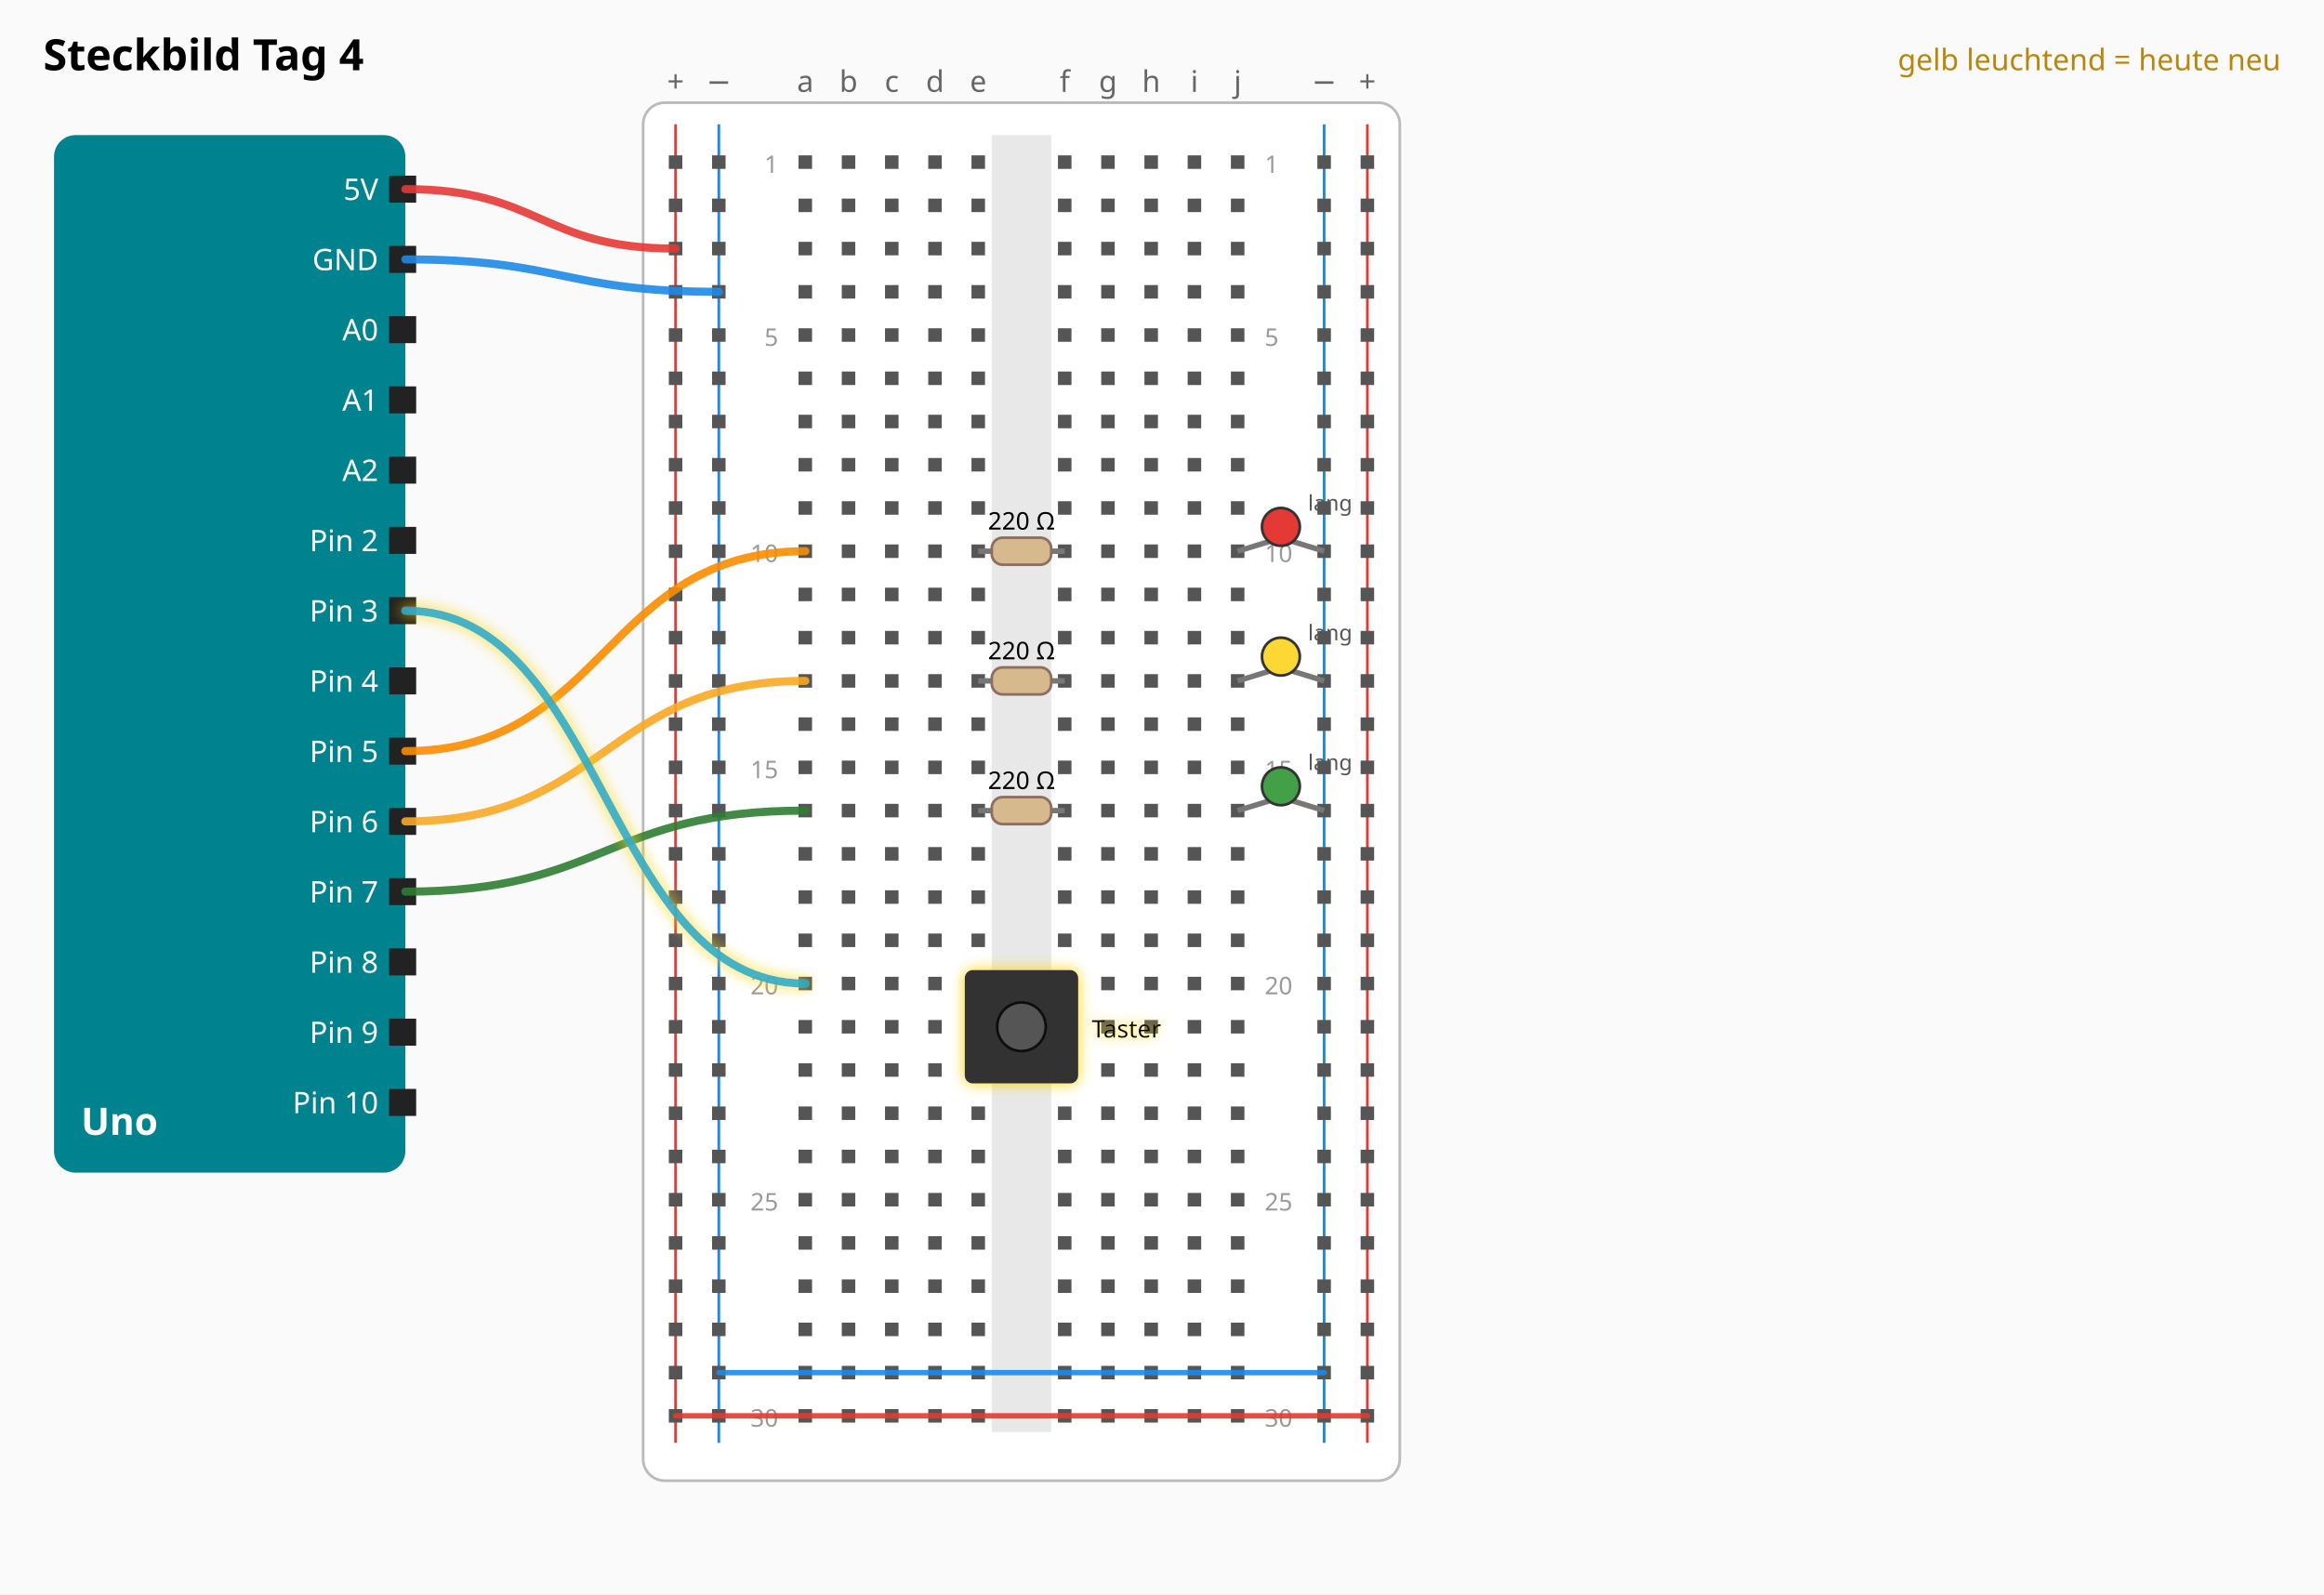
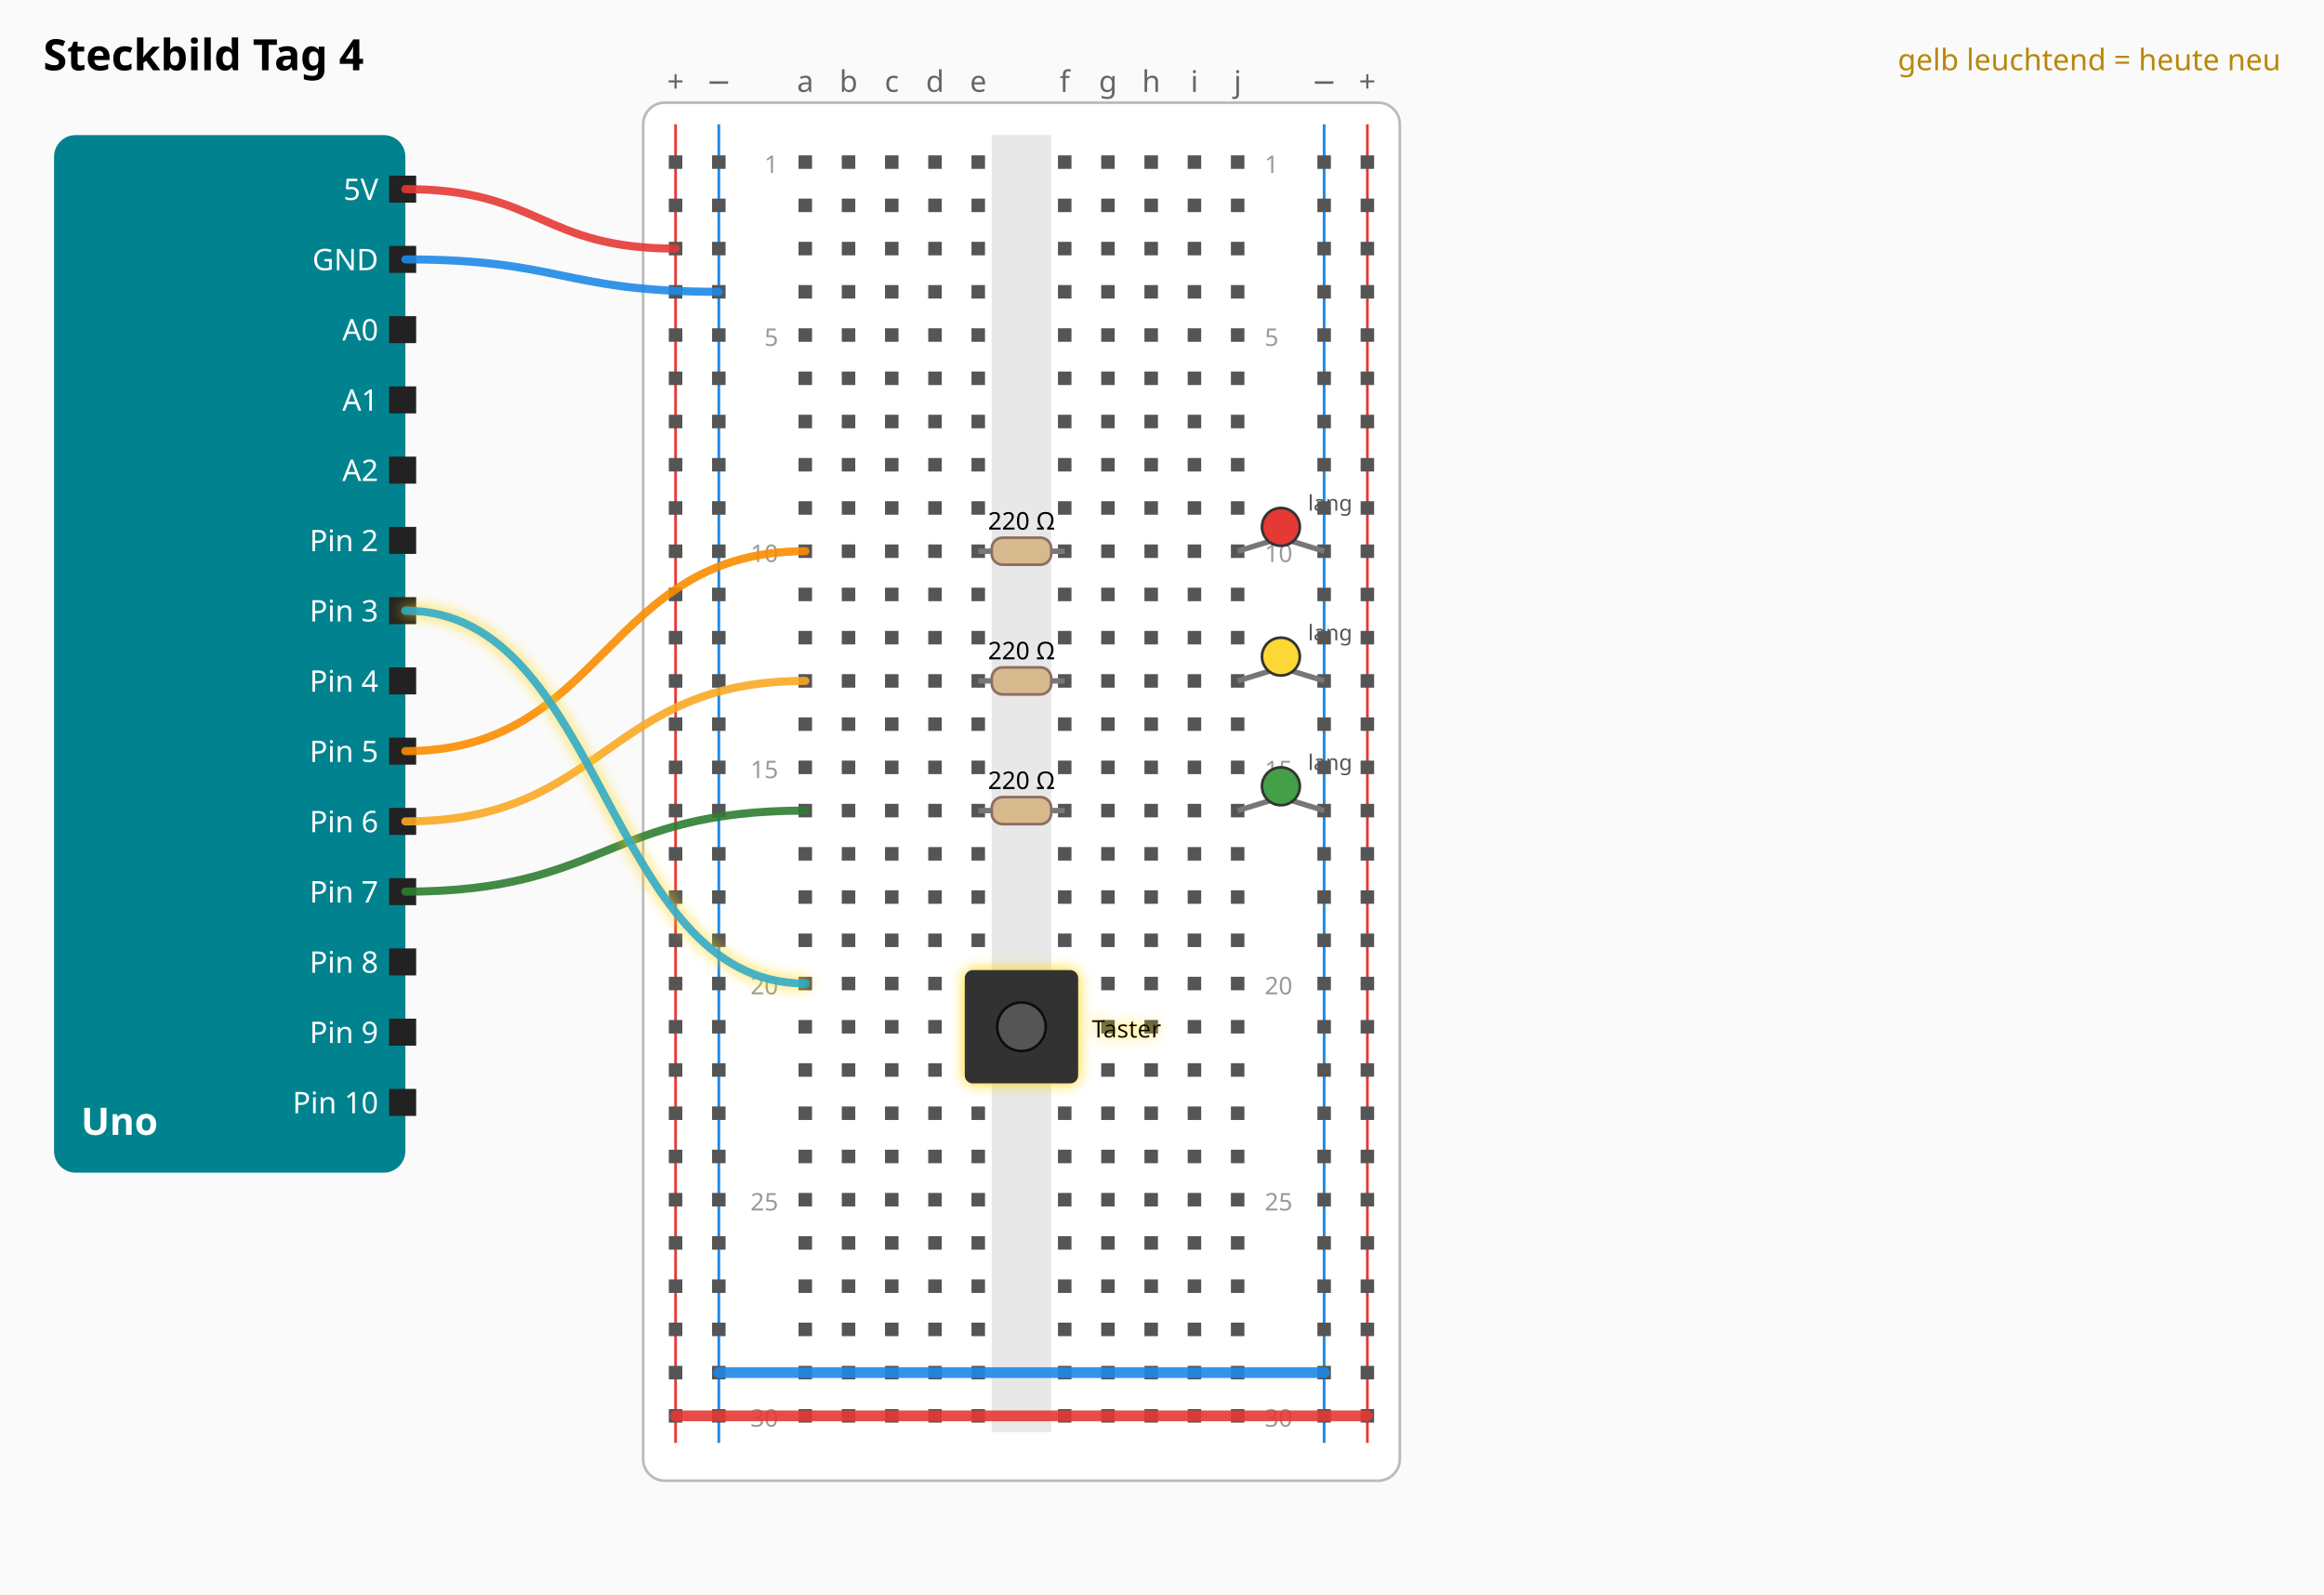
<svg xmlns="http://www.w3.org/2000/svg" viewBox="0 0 860 590" font-family="sans-serif" font-size="11">
  <defs>
    <filter id="glow" x="-50%" y="-50%" width="200%" height="200%">
      <feDropShadow dx="0" dy="0" stdDeviation="2.5" flood-color="#ffd400" flood-opacity="1" />
    </filter>
  </defs>
  <rect width="860" height="590" fill="#fafafa" />
  <text x="16" y="26" font-size="16" font-weight="bold">Steckbild Tag 4</text>
  <text x="844" y="26" text-anchor="end" fill="#b8860b">gelb leuchtend = heute neu</text>
  <rect x="238" y="38" width="280" height="510" rx="8" fill="#ffffff" stroke="#bbb" />
  <rect x="367" y="50" width="22" height="480" fill="#e8e8e8" />
  <line x1="250" y1="46" x2="250" y2="534" stroke="#e53935" stroke-width="1" />
  <line x1="506" y1="46" x2="506" y2="534" stroke="#e53935" stroke-width="1" />
  <line x1="266" y1="46" x2="266" y2="534" stroke="#1e88e5" stroke-width="1" />
  <line x1="490" y1="46" x2="490" y2="534" stroke="#1e88e5" stroke-width="1" />
  <text x="250" y="34" text-anchor="middle" fill="#666">+</text>
  <rect x="247.5" y="57.5" width="5" height="5" fill="#555" />
  <rect x="247.5" y="73.5" width="5" height="5" fill="#555" />
  <rect x="247.5" y="89.5" width="5" height="5" fill="#555" />
  <rect x="247.5" y="105.5" width="5" height="5" fill="#555" />
  <rect x="247.5" y="121.5" width="5" height="5" fill="#555" />
  <rect x="247.5" y="137.5" width="5" height="5" fill="#555" />
  <rect x="247.5" y="153.5" width="5" height="5" fill="#555" />
  <rect x="247.5" y="169.5" width="5" height="5" fill="#555" />
  <rect x="247.5" y="185.5" width="5" height="5" fill="#555" />
  <rect x="247.5" y="201.5" width="5" height="5" fill="#555" />
  <rect x="247.5" y="217.5" width="5" height="5" fill="#555" />
  <rect x="247.5" y="233.5" width="5" height="5" fill="#555" />
  <rect x="247.5" y="249.5" width="5" height="5" fill="#555" />
  <rect x="247.5" y="265.5" width="5" height="5" fill="#555" />
  <rect x="247.5" y="281.5" width="5" height="5" fill="#555" />
  <rect x="247.5" y="297.5" width="5" height="5" fill="#555" />
  <rect x="247.5" y="313.5" width="5" height="5" fill="#555" />
  <rect x="247.5" y="329.5" width="5" height="5" fill="#555" />
  <rect x="247.5" y="345.5" width="5" height="5" fill="#555" />
  <rect x="247.5" y="361.5" width="5" height="5" fill="#555" />
  <rect x="247.5" y="377.5" width="5" height="5" fill="#555" />
  <rect x="247.5" y="393.5" width="5" height="5" fill="#555" />
  <rect x="247.5" y="409.5" width="5" height="5" fill="#555" />
  <rect x="247.5" y="425.5" width="5" height="5" fill="#555" />
  <rect x="247.5" y="441.5" width="5" height="5" fill="#555" />
  <rect x="247.5" y="457.5" width="5" height="5" fill="#555" />
  <rect x="247.5" y="473.5" width="5" height="5" fill="#555" />
  <rect x="247.5" y="489.5" width="5" height="5" fill="#555" />
  <rect x="247.5" y="505.5" width="5" height="5" fill="#555" />
  <rect x="247.5" y="521.5" width="5" height="5" fill="#555" />
  <text x="266" y="34" text-anchor="middle" fill="#666">−</text>
  <rect x="263.5" y="57.5" width="5" height="5" fill="#555" />
  <rect x="263.5" y="73.5" width="5" height="5" fill="#555" />
  <rect x="263.5" y="89.5" width="5" height="5" fill="#555" />
  <rect x="263.5" y="105.5" width="5" height="5" fill="#555" />
  <rect x="263.5" y="121.5" width="5" height="5" fill="#555" />
  <rect x="263.5" y="137.5" width="5" height="5" fill="#555" />
  <rect x="263.5" y="153.5" width="5" height="5" fill="#555" />
  <rect x="263.5" y="169.5" width="5" height="5" fill="#555" />
  <rect x="263.5" y="185.5" width="5" height="5" fill="#555" />
  <rect x="263.5" y="201.5" width="5" height="5" fill="#555" />
  <rect x="263.5" y="217.5" width="5" height="5" fill="#555" />
  <rect x="263.5" y="233.5" width="5" height="5" fill="#555" />
  <rect x="263.5" y="249.5" width="5" height="5" fill="#555" />
  <rect x="263.5" y="265.5" width="5" height="5" fill="#555" />
  <rect x="263.5" y="281.5" width="5" height="5" fill="#555" />
  <rect x="263.5" y="297.5" width="5" height="5" fill="#555" />
  <rect x="263.5" y="313.5" width="5" height="5" fill="#555" />
  <rect x="263.5" y="329.5" width="5" height="5" fill="#555" />
  <rect x="263.5" y="345.5" width="5" height="5" fill="#555" />
  <rect x="263.5" y="361.5" width="5" height="5" fill="#555" />
  <rect x="263.5" y="377.5" width="5" height="5" fill="#555" />
  <rect x="263.5" y="393.5" width="5" height="5" fill="#555" />
  <rect x="263.5" y="409.5" width="5" height="5" fill="#555" />
  <rect x="263.5" y="425.5" width="5" height="5" fill="#555" />
  <rect x="263.5" y="441.5" width="5" height="5" fill="#555" />
  <rect x="263.5" y="457.5" width="5" height="5" fill="#555" />
  <rect x="263.5" y="473.5" width="5" height="5" fill="#555" />
  <rect x="263.5" y="489.5" width="5" height="5" fill="#555" />
  <rect x="263.5" y="505.5" width="5" height="5" fill="#555" />
  <rect x="263.5" y="521.5" width="5" height="5" fill="#555" />
  <text x="298" y="34" text-anchor="middle" fill="#666">a</text>
  <rect x="295.5" y="57.5" width="5" height="5" fill="#555" />
  <rect x="295.5" y="73.5" width="5" height="5" fill="#555" />
  <rect x="295.5" y="89.5" width="5" height="5" fill="#555" />
  <rect x="295.5" y="105.5" width="5" height="5" fill="#555" />
  <rect x="295.5" y="121.5" width="5" height="5" fill="#555" />
  <rect x="295.5" y="137.5" width="5" height="5" fill="#555" />
  <rect x="295.5" y="153.5" width="5" height="5" fill="#555" />
  <rect x="295.5" y="169.5" width="5" height="5" fill="#555" />
  <rect x="295.5" y="185.5" width="5" height="5" fill="#555" />
  <rect x="295.5" y="201.5" width="5" height="5" fill="#555" />
  <rect x="295.5" y="217.5" width="5" height="5" fill="#555" />
  <rect x="295.5" y="233.5" width="5" height="5" fill="#555" />
  <rect x="295.5" y="249.5" width="5" height="5" fill="#555" />
  <rect x="295.5" y="265.5" width="5" height="5" fill="#555" />
  <rect x="295.5" y="281.5" width="5" height="5" fill="#555" />
  <rect x="295.5" y="297.5" width="5" height="5" fill="#555" />
  <rect x="295.5" y="313.5" width="5" height="5" fill="#555" />
  <rect x="295.5" y="329.5" width="5" height="5" fill="#555" />
  <rect x="295.5" y="345.5" width="5" height="5" fill="#555" />
  <rect x="295.5" y="361.5" width="5" height="5" fill="#555" />
  <rect x="295.5" y="377.5" width="5" height="5" fill="#555" />
  <rect x="295.5" y="393.5" width="5" height="5" fill="#555" />
  <rect x="295.5" y="409.5" width="5" height="5" fill="#555" />
  <rect x="295.5" y="425.5" width="5" height="5" fill="#555" />
  <rect x="295.5" y="441.5" width="5" height="5" fill="#555" />
  <rect x="295.5" y="457.5" width="5" height="5" fill="#555" />
  <rect x="295.5" y="473.5" width="5" height="5" fill="#555" />
  <rect x="295.5" y="489.5" width="5" height="5" fill="#555" />
  <rect x="295.5" y="505.5" width="5" height="5" fill="#555" />
  <rect x="295.5" y="521.5" width="5" height="5" fill="#555" />
  <text x="314" y="34" text-anchor="middle" fill="#666">b</text>
  <rect x="311.5" y="57.5" width="5" height="5" fill="#555" />
  <rect x="311.5" y="73.5" width="5" height="5" fill="#555" />
  <rect x="311.5" y="89.5" width="5" height="5" fill="#555" />
  <rect x="311.5" y="105.5" width="5" height="5" fill="#555" />
  <rect x="311.5" y="121.5" width="5" height="5" fill="#555" />
  <rect x="311.5" y="137.5" width="5" height="5" fill="#555" />
  <rect x="311.5" y="153.5" width="5" height="5" fill="#555" />
  <rect x="311.5" y="169.5" width="5" height="5" fill="#555" />
  <rect x="311.5" y="185.5" width="5" height="5" fill="#555" />
  <rect x="311.5" y="201.5" width="5" height="5" fill="#555" />
  <rect x="311.5" y="217.5" width="5" height="5" fill="#555" />
  <rect x="311.5" y="233.5" width="5" height="5" fill="#555" />
  <rect x="311.5" y="249.5" width="5" height="5" fill="#555" />
  <rect x="311.5" y="265.5" width="5" height="5" fill="#555" />
  <rect x="311.5" y="281.5" width="5" height="5" fill="#555" />
  <rect x="311.5" y="297.5" width="5" height="5" fill="#555" />
  <rect x="311.5" y="313.5" width="5" height="5" fill="#555" />
  <rect x="311.5" y="329.5" width="5" height="5" fill="#555" />
  <rect x="311.5" y="345.5" width="5" height="5" fill="#555" />
  <rect x="311.5" y="361.5" width="5" height="5" fill="#555" />
  <rect x="311.5" y="377.5" width="5" height="5" fill="#555" />
  <rect x="311.5" y="393.5" width="5" height="5" fill="#555" />
  <rect x="311.5" y="409.5" width="5" height="5" fill="#555" />
  <rect x="311.5" y="425.5" width="5" height="5" fill="#555" />
  <rect x="311.5" y="441.5" width="5" height="5" fill="#555" />
  <rect x="311.5" y="457.5" width="5" height="5" fill="#555" />
  <rect x="311.5" y="473.5" width="5" height="5" fill="#555" />
  <rect x="311.5" y="489.5" width="5" height="5" fill="#555" />
  <rect x="311.5" y="505.5" width="5" height="5" fill="#555" />
  <rect x="311.5" y="521.5" width="5" height="5" fill="#555" />
  <text x="330" y="34" text-anchor="middle" fill="#666">c</text>
  <rect x="327.5" y="57.5" width="5" height="5" fill="#555" />
  <rect x="327.5" y="73.5" width="5" height="5" fill="#555" />
  <rect x="327.5" y="89.5" width="5" height="5" fill="#555" />
  <rect x="327.5" y="105.5" width="5" height="5" fill="#555" />
  <rect x="327.5" y="121.5" width="5" height="5" fill="#555" />
  <rect x="327.5" y="137.5" width="5" height="5" fill="#555" />
  <rect x="327.5" y="153.5" width="5" height="5" fill="#555" />
  <rect x="327.5" y="169.5" width="5" height="5" fill="#555" />
  <rect x="327.5" y="185.5" width="5" height="5" fill="#555" />
  <rect x="327.5" y="201.5" width="5" height="5" fill="#555" />
  <rect x="327.5" y="217.5" width="5" height="5" fill="#555" />
  <rect x="327.5" y="233.5" width="5" height="5" fill="#555" />
  <rect x="327.5" y="249.5" width="5" height="5" fill="#555" />
  <rect x="327.5" y="265.5" width="5" height="5" fill="#555" />
  <rect x="327.5" y="281.5" width="5" height="5" fill="#555" />
  <rect x="327.5" y="297.5" width="5" height="5" fill="#555" />
  <rect x="327.5" y="313.5" width="5" height="5" fill="#555" />
  <rect x="327.5" y="329.5" width="5" height="5" fill="#555" />
  <rect x="327.5" y="345.5" width="5" height="5" fill="#555" />
  <rect x="327.5" y="361.5" width="5" height="5" fill="#555" />
  <rect x="327.5" y="377.5" width="5" height="5" fill="#555" />
  <rect x="327.5" y="393.5" width="5" height="5" fill="#555" />
  <rect x="327.5" y="409.5" width="5" height="5" fill="#555" />
  <rect x="327.5" y="425.5" width="5" height="5" fill="#555" />
  <rect x="327.5" y="441.5" width="5" height="5" fill="#555" />
  <rect x="327.5" y="457.5" width="5" height="5" fill="#555" />
  <rect x="327.5" y="473.5" width="5" height="5" fill="#555" />
  <rect x="327.5" y="489.5" width="5" height="5" fill="#555" />
  <rect x="327.5" y="505.5" width="5" height="5" fill="#555" />
  <rect x="327.5" y="521.5" width="5" height="5" fill="#555" />
  <text x="346" y="34" text-anchor="middle" fill="#666">d</text>
  <rect x="343.5" y="57.5" width="5" height="5" fill="#555" />
  <rect x="343.5" y="73.5" width="5" height="5" fill="#555" />
  <rect x="343.5" y="89.5" width="5" height="5" fill="#555" />
  <rect x="343.5" y="105.5" width="5" height="5" fill="#555" />
  <rect x="343.5" y="121.5" width="5" height="5" fill="#555" />
  <rect x="343.5" y="137.5" width="5" height="5" fill="#555" />
  <rect x="343.5" y="153.5" width="5" height="5" fill="#555" />
  <rect x="343.5" y="169.5" width="5" height="5" fill="#555" />
  <rect x="343.5" y="185.5" width="5" height="5" fill="#555" />
  <rect x="343.5" y="201.5" width="5" height="5" fill="#555" />
  <rect x="343.5" y="217.5" width="5" height="5" fill="#555" />
  <rect x="343.5" y="233.5" width="5" height="5" fill="#555" />
  <rect x="343.5" y="249.5" width="5" height="5" fill="#555" />
  <rect x="343.5" y="265.5" width="5" height="5" fill="#555" />
  <rect x="343.5" y="281.5" width="5" height="5" fill="#555" />
  <rect x="343.5" y="297.5" width="5" height="5" fill="#555" />
  <rect x="343.5" y="313.5" width="5" height="5" fill="#555" />
  <rect x="343.5" y="329.5" width="5" height="5" fill="#555" />
  <rect x="343.5" y="345.5" width="5" height="5" fill="#555" />
  <rect x="343.5" y="361.5" width="5" height="5" fill="#555" />
  <rect x="343.5" y="377.5" width="5" height="5" fill="#555" />
  <rect x="343.5" y="393.5" width="5" height="5" fill="#555" />
  <rect x="343.5" y="409.5" width="5" height="5" fill="#555" />
  <rect x="343.5" y="425.5" width="5" height="5" fill="#555" />
  <rect x="343.5" y="441.5" width="5" height="5" fill="#555" />
  <rect x="343.5" y="457.5" width="5" height="5" fill="#555" />
  <rect x="343.5" y="473.5" width="5" height="5" fill="#555" />
  <rect x="343.5" y="489.5" width="5" height="5" fill="#555" />
  <rect x="343.5" y="505.5" width="5" height="5" fill="#555" />
  <rect x="343.5" y="521.5" width="5" height="5" fill="#555" />
  <text x="362" y="34" text-anchor="middle" fill="#666">e</text>
  <rect x="359.5" y="57.5" width="5" height="5" fill="#555" />
  <rect x="359.5" y="73.5" width="5" height="5" fill="#555" />
  <rect x="359.5" y="89.5" width="5" height="5" fill="#555" />
  <rect x="359.5" y="105.5" width="5" height="5" fill="#555" />
  <rect x="359.5" y="121.5" width="5" height="5" fill="#555" />
  <rect x="359.5" y="137.5" width="5" height="5" fill="#555" />
  <rect x="359.5" y="153.5" width="5" height="5" fill="#555" />
  <rect x="359.5" y="169.5" width="5" height="5" fill="#555" />
  <rect x="359.5" y="185.5" width="5" height="5" fill="#555" />
  <rect x="359.5" y="201.5" width="5" height="5" fill="#555" />
  <rect x="359.5" y="217.5" width="5" height="5" fill="#555" />
  <rect x="359.5" y="233.5" width="5" height="5" fill="#555" />
  <rect x="359.5" y="249.5" width="5" height="5" fill="#555" />
  <rect x="359.5" y="265.5" width="5" height="5" fill="#555" />
  <rect x="359.5" y="281.5" width="5" height="5" fill="#555" />
  <rect x="359.5" y="297.5" width="5" height="5" fill="#555" />
  <rect x="359.5" y="313.5" width="5" height="5" fill="#555" />
  <rect x="359.5" y="329.5" width="5" height="5" fill="#555" />
  <rect x="359.5" y="345.5" width="5" height="5" fill="#555" />
  <rect x="359.5" y="361.5" width="5" height="5" fill="#555" />
  <rect x="359.5" y="377.5" width="5" height="5" fill="#555" />
  <rect x="359.5" y="393.5" width="5" height="5" fill="#555" />
  <rect x="359.5" y="409.5" width="5" height="5" fill="#555" />
  <rect x="359.5" y="425.5" width="5" height="5" fill="#555" />
  <rect x="359.5" y="441.5" width="5" height="5" fill="#555" />
  <rect x="359.5" y="457.5" width="5" height="5" fill="#555" />
  <rect x="359.5" y="473.5" width="5" height="5" fill="#555" />
  <rect x="359.5" y="489.5" width="5" height="5" fill="#555" />
  <rect x="359.5" y="505.5" width="5" height="5" fill="#555" />
  <rect x="359.5" y="521.5" width="5" height="5" fill="#555" />
  <text x="394" y="34" text-anchor="middle" fill="#666">f</text>
  <rect x="391.5" y="57.5" width="5" height="5" fill="#555" />
  <rect x="391.5" y="73.5" width="5" height="5" fill="#555" />
  <rect x="391.5" y="89.5" width="5" height="5" fill="#555" />
  <rect x="391.5" y="105.5" width="5" height="5" fill="#555" />
  <rect x="391.5" y="121.5" width="5" height="5" fill="#555" />
  <rect x="391.5" y="137.5" width="5" height="5" fill="#555" />
  <rect x="391.5" y="153.5" width="5" height="5" fill="#555" />
  <rect x="391.5" y="169.5" width="5" height="5" fill="#555" />
  <rect x="391.5" y="185.5" width="5" height="5" fill="#555" />
  <rect x="391.5" y="201.5" width="5" height="5" fill="#555" />
  <rect x="391.5" y="217.5" width="5" height="5" fill="#555" />
  <rect x="391.5" y="233.5" width="5" height="5" fill="#555" />
  <rect x="391.5" y="249.5" width="5" height="5" fill="#555" />
  <rect x="391.5" y="265.5" width="5" height="5" fill="#555" />
  <rect x="391.5" y="281.5" width="5" height="5" fill="#555" />
  <rect x="391.5" y="297.5" width="5" height="5" fill="#555" />
  <rect x="391.5" y="313.5" width="5" height="5" fill="#555" />
  <rect x="391.5" y="329.5" width="5" height="5" fill="#555" />
  <rect x="391.5" y="345.5" width="5" height="5" fill="#555" />
  <rect x="391.5" y="361.5" width="5" height="5" fill="#555" />
  <rect x="391.5" y="377.5" width="5" height="5" fill="#555" />
  <rect x="391.5" y="393.5" width="5" height="5" fill="#555" />
  <rect x="391.5" y="409.5" width="5" height="5" fill="#555" />
  <rect x="391.5" y="425.5" width="5" height="5" fill="#555" />
  <rect x="391.5" y="441.5" width="5" height="5" fill="#555" />
  <rect x="391.5" y="457.5" width="5" height="5" fill="#555" />
  <rect x="391.5" y="473.5" width="5" height="5" fill="#555" />
  <rect x="391.5" y="489.5" width="5" height="5" fill="#555" />
  <rect x="391.5" y="505.5" width="5" height="5" fill="#555" />
  <rect x="391.5" y="521.5" width="5" height="5" fill="#555" />
  <text x="410" y="34" text-anchor="middle" fill="#666">g</text>
  <rect x="407.5" y="57.5" width="5" height="5" fill="#555" />
  <rect x="407.5" y="73.5" width="5" height="5" fill="#555" />
  <rect x="407.5" y="89.5" width="5" height="5" fill="#555" />
  <rect x="407.5" y="105.5" width="5" height="5" fill="#555" />
  <rect x="407.5" y="121.5" width="5" height="5" fill="#555" />
  <rect x="407.5" y="137.5" width="5" height="5" fill="#555" />
  <rect x="407.5" y="153.5" width="5" height="5" fill="#555" />
  <rect x="407.5" y="169.5" width="5" height="5" fill="#555" />
  <rect x="407.5" y="185.5" width="5" height="5" fill="#555" />
  <rect x="407.5" y="201.5" width="5" height="5" fill="#555" />
  <rect x="407.5" y="217.5" width="5" height="5" fill="#555" />
  <rect x="407.5" y="233.5" width="5" height="5" fill="#555" />
  <rect x="407.5" y="249.5" width="5" height="5" fill="#555" />
  <rect x="407.5" y="265.5" width="5" height="5" fill="#555" />
  <rect x="407.5" y="281.5" width="5" height="5" fill="#555" />
  <rect x="407.5" y="297.5" width="5" height="5" fill="#555" />
  <rect x="407.5" y="313.5" width="5" height="5" fill="#555" />
  <rect x="407.5" y="329.5" width="5" height="5" fill="#555" />
  <rect x="407.5" y="345.5" width="5" height="5" fill="#555" />
  <rect x="407.5" y="361.5" width="5" height="5" fill="#555" />
  <rect x="407.5" y="377.5" width="5" height="5" fill="#555" />
  <rect x="407.5" y="393.5" width="5" height="5" fill="#555" />
  <rect x="407.5" y="409.5" width="5" height="5" fill="#555" />
  <rect x="407.5" y="425.5" width="5" height="5" fill="#555" />
  <rect x="407.5" y="441.5" width="5" height="5" fill="#555" />
  <rect x="407.5" y="457.5" width="5" height="5" fill="#555" />
  <rect x="407.5" y="473.5" width="5" height="5" fill="#555" />
  <rect x="407.5" y="489.5" width="5" height="5" fill="#555" />
  <rect x="407.5" y="505.5" width="5" height="5" fill="#555" />
  <rect x="407.5" y="521.5" width="5" height="5" fill="#555" />
  <text x="426" y="34" text-anchor="middle" fill="#666">h</text>
  <rect x="423.5" y="57.5" width="5" height="5" fill="#555" />
  <rect x="423.5" y="73.5" width="5" height="5" fill="#555" />
  <rect x="423.5" y="89.5" width="5" height="5" fill="#555" />
  <rect x="423.5" y="105.5" width="5" height="5" fill="#555" />
  <rect x="423.5" y="121.5" width="5" height="5" fill="#555" />
  <rect x="423.5" y="137.5" width="5" height="5" fill="#555" />
  <rect x="423.5" y="153.5" width="5" height="5" fill="#555" />
  <rect x="423.5" y="169.5" width="5" height="5" fill="#555" />
  <rect x="423.5" y="185.5" width="5" height="5" fill="#555" />
  <rect x="423.5" y="201.5" width="5" height="5" fill="#555" />
  <rect x="423.5" y="217.5" width="5" height="5" fill="#555" />
  <rect x="423.5" y="233.5" width="5" height="5" fill="#555" />
  <rect x="423.5" y="249.5" width="5" height="5" fill="#555" />
  <rect x="423.5" y="265.5" width="5" height="5" fill="#555" />
  <rect x="423.5" y="281.5" width="5" height="5" fill="#555" />
  <rect x="423.5" y="297.5" width="5" height="5" fill="#555" />
  <rect x="423.5" y="313.5" width="5" height="5" fill="#555" />
  <rect x="423.5" y="329.5" width="5" height="5" fill="#555" />
  <rect x="423.5" y="345.5" width="5" height="5" fill="#555" />
  <rect x="423.5" y="361.5" width="5" height="5" fill="#555" />
  <rect x="423.5" y="377.5" width="5" height="5" fill="#555" />
  <rect x="423.5" y="393.5" width="5" height="5" fill="#555" />
  <rect x="423.5" y="409.5" width="5" height="5" fill="#555" />
  <rect x="423.5" y="425.5" width="5" height="5" fill="#555" />
  <rect x="423.5" y="441.5" width="5" height="5" fill="#555" />
  <rect x="423.5" y="457.5" width="5" height="5" fill="#555" />
  <rect x="423.5" y="473.5" width="5" height="5" fill="#555" />
  <rect x="423.5" y="489.5" width="5" height="5" fill="#555" />
  <rect x="423.5" y="505.5" width="5" height="5" fill="#555" />
  <rect x="423.5" y="521.5" width="5" height="5" fill="#555" />
  <text x="442" y="34" text-anchor="middle" fill="#666">i</text>
  <rect x="439.5" y="57.5" width="5" height="5" fill="#555" />
  <rect x="439.5" y="73.5" width="5" height="5" fill="#555" />
  <rect x="439.5" y="89.5" width="5" height="5" fill="#555" />
  <rect x="439.5" y="105.5" width="5" height="5" fill="#555" />
  <rect x="439.5" y="121.5" width="5" height="5" fill="#555" />
  <rect x="439.5" y="137.5" width="5" height="5" fill="#555" />
  <rect x="439.5" y="153.5" width="5" height="5" fill="#555" />
  <rect x="439.5" y="169.5" width="5" height="5" fill="#555" />
  <rect x="439.5" y="185.5" width="5" height="5" fill="#555" />
  <rect x="439.5" y="201.5" width="5" height="5" fill="#555" />
  <rect x="439.5" y="217.5" width="5" height="5" fill="#555" />
  <rect x="439.5" y="233.5" width="5" height="5" fill="#555" />
  <rect x="439.5" y="249.5" width="5" height="5" fill="#555" />
  <rect x="439.5" y="265.5" width="5" height="5" fill="#555" />
  <rect x="439.5" y="281.5" width="5" height="5" fill="#555" />
  <rect x="439.5" y="297.5" width="5" height="5" fill="#555" />
  <rect x="439.5" y="313.5" width="5" height="5" fill="#555" />
  <rect x="439.5" y="329.5" width="5" height="5" fill="#555" />
  <rect x="439.5" y="345.5" width="5" height="5" fill="#555" />
  <rect x="439.5" y="361.5" width="5" height="5" fill="#555" />
  <rect x="439.5" y="377.5" width="5" height="5" fill="#555" />
  <rect x="439.5" y="393.5" width="5" height="5" fill="#555" />
  <rect x="439.5" y="409.5" width="5" height="5" fill="#555" />
  <rect x="439.5" y="425.5" width="5" height="5" fill="#555" />
  <rect x="439.5" y="441.5" width="5" height="5" fill="#555" />
  <rect x="439.5" y="457.5" width="5" height="5" fill="#555" />
  <rect x="439.5" y="473.5" width="5" height="5" fill="#555" />
  <rect x="439.5" y="489.5" width="5" height="5" fill="#555" />
  <rect x="439.5" y="505.5" width="5" height="5" fill="#555" />
  <rect x="439.5" y="521.5" width="5" height="5" fill="#555" />
  <text x="458" y="34" text-anchor="middle" fill="#666">j</text>
  <rect x="455.5" y="57.5" width="5" height="5" fill="#555" />
  <rect x="455.5" y="73.5" width="5" height="5" fill="#555" />
  <rect x="455.5" y="89.5" width="5" height="5" fill="#555" />
  <rect x="455.5" y="105.5" width="5" height="5" fill="#555" />
  <rect x="455.5" y="121.5" width="5" height="5" fill="#555" />
  <rect x="455.5" y="137.5" width="5" height="5" fill="#555" />
  <rect x="455.5" y="153.5" width="5" height="5" fill="#555" />
  <rect x="455.5" y="169.5" width="5" height="5" fill="#555" />
  <rect x="455.5" y="185.5" width="5" height="5" fill="#555" />
  <rect x="455.5" y="201.5" width="5" height="5" fill="#555" />
  <rect x="455.5" y="217.5" width="5" height="5" fill="#555" />
  <rect x="455.5" y="233.5" width="5" height="5" fill="#555" />
  <rect x="455.5" y="249.5" width="5" height="5" fill="#555" />
  <rect x="455.5" y="265.5" width="5" height="5" fill="#555" />
  <rect x="455.5" y="281.5" width="5" height="5" fill="#555" />
  <rect x="455.5" y="297.5" width="5" height="5" fill="#555" />
  <rect x="455.5" y="313.5" width="5" height="5" fill="#555" />
  <rect x="455.5" y="329.5" width="5" height="5" fill="#555" />
  <rect x="455.5" y="345.5" width="5" height="5" fill="#555" />
  <rect x="455.5" y="361.5" width="5" height="5" fill="#555" />
  <rect x="455.5" y="377.5" width="5" height="5" fill="#555" />
  <rect x="455.5" y="393.5" width="5" height="5" fill="#555" />
  <rect x="455.5" y="409.5" width="5" height="5" fill="#555" />
  <rect x="455.5" y="425.5" width="5" height="5" fill="#555" />
  <rect x="455.5" y="441.5" width="5" height="5" fill="#555" />
  <rect x="455.5" y="457.5" width="5" height="5" fill="#555" />
  <rect x="455.5" y="473.5" width="5" height="5" fill="#555" />
  <rect x="455.5" y="489.5" width="5" height="5" fill="#555" />
  <rect x="455.5" y="505.5" width="5" height="5" fill="#555" />
  <rect x="455.5" y="521.5" width="5" height="5" fill="#555" />
  <text x="490" y="34" text-anchor="middle" fill="#666">−</text>
  <rect x="487.5" y="57.5" width="5" height="5" fill="#555" />
  <rect x="487.5" y="73.5" width="5" height="5" fill="#555" />
  <rect x="487.5" y="89.5" width="5" height="5" fill="#555" />
  <rect x="487.5" y="105.5" width="5" height="5" fill="#555" />
  <rect x="487.5" y="121.5" width="5" height="5" fill="#555" />
  <rect x="487.5" y="137.5" width="5" height="5" fill="#555" />
  <rect x="487.5" y="153.5" width="5" height="5" fill="#555" />
  <rect x="487.5" y="169.5" width="5" height="5" fill="#555" />
  <rect x="487.5" y="185.5" width="5" height="5" fill="#555" />
  <rect x="487.5" y="201.5" width="5" height="5" fill="#555" />
  <rect x="487.5" y="217.5" width="5" height="5" fill="#555" />
  <rect x="487.5" y="233.5" width="5" height="5" fill="#555" />
  <rect x="487.5" y="249.5" width="5" height="5" fill="#555" />
  <rect x="487.5" y="265.5" width="5" height="5" fill="#555" />
  <rect x="487.5" y="281.5" width="5" height="5" fill="#555" />
  <rect x="487.5" y="297.5" width="5" height="5" fill="#555" />
  <rect x="487.5" y="313.5" width="5" height="5" fill="#555" />
  <rect x="487.5" y="329.5" width="5" height="5" fill="#555" />
  <rect x="487.5" y="345.5" width="5" height="5" fill="#555" />
  <rect x="487.5" y="361.5" width="5" height="5" fill="#555" />
  <rect x="487.5" y="377.5" width="5" height="5" fill="#555" />
  <rect x="487.5" y="393.5" width="5" height="5" fill="#555" />
  <rect x="487.5" y="409.5" width="5" height="5" fill="#555" />
  <rect x="487.5" y="425.5" width="5" height="5" fill="#555" />
  <rect x="487.5" y="441.5" width="5" height="5" fill="#555" />
  <rect x="487.5" y="457.5" width="5" height="5" fill="#555" />
  <rect x="487.5" y="473.5" width="5" height="5" fill="#555" />
  <rect x="487.5" y="489.5" width="5" height="5" fill="#555" />
  <rect x="487.5" y="505.5" width="5" height="5" fill="#555" />
  <rect x="487.5" y="521.5" width="5" height="5" fill="#555" />
  <text x="506" y="34" text-anchor="middle" fill="#666">+</text>
  <rect x="503.5" y="57.5" width="5" height="5" fill="#555" />
  <rect x="503.5" y="73.5" width="5" height="5" fill="#555" />
  <rect x="503.5" y="89.5" width="5" height="5" fill="#555" />
  <rect x="503.5" y="105.5" width="5" height="5" fill="#555" />
  <rect x="503.5" y="121.5" width="5" height="5" fill="#555" />
  <rect x="503.5" y="137.5" width="5" height="5" fill="#555" />
  <rect x="503.5" y="153.5" width="5" height="5" fill="#555" />
  <rect x="503.5" y="169.5" width="5" height="5" fill="#555" />
  <rect x="503.5" y="185.5" width="5" height="5" fill="#555" />
  <rect x="503.5" y="201.5" width="5" height="5" fill="#555" />
  <rect x="503.5" y="217.5" width="5" height="5" fill="#555" />
  <rect x="503.5" y="233.5" width="5" height="5" fill="#555" />
  <rect x="503.5" y="249.5" width="5" height="5" fill="#555" />
  <rect x="503.5" y="265.5" width="5" height="5" fill="#555" />
  <rect x="503.5" y="281.5" width="5" height="5" fill="#555" />
  <rect x="503.5" y="297.5" width="5" height="5" fill="#555" />
  <rect x="503.5" y="313.5" width="5" height="5" fill="#555" />
  <rect x="503.5" y="329.5" width="5" height="5" fill="#555" />
  <rect x="503.5" y="345.5" width="5" height="5" fill="#555" />
  <rect x="503.5" y="361.5" width="5" height="5" fill="#555" />
  <rect x="503.5" y="377.5" width="5" height="5" fill="#555" />
  <rect x="503.5" y="393.5" width="5" height="5" fill="#555" />
  <rect x="503.5" y="409.5" width="5" height="5" fill="#555" />
  <rect x="503.5" y="425.5" width="5" height="5" fill="#555" />
  <rect x="503.5" y="441.5" width="5" height="5" fill="#555" />
  <rect x="503.5" y="457.5" width="5" height="5" fill="#555" />
  <rect x="503.5" y="473.5" width="5" height="5" fill="#555" />
  <rect x="503.5" y="489.5" width="5" height="5" fill="#555" />
  <rect x="503.5" y="505.5" width="5" height="5" fill="#555" />
  <rect x="503.5" y="521.5" width="5" height="5" fill="#555" />
  <text x="288" y="64" text-anchor="end" fill="#999" font-size="9">1</text>
  <text x="468" y="64" fill="#999" font-size="9">1</text>
  <text x="288" y="128" text-anchor="end" fill="#999" font-size="9">5</text>
  <text x="468" y="128" fill="#999" font-size="9">5</text>
  <text x="288" y="208" text-anchor="end" fill="#999" font-size="9">10</text>
  <text x="468" y="208" fill="#999" font-size="9">10</text>
  <text x="288" y="288" text-anchor="end" fill="#999" font-size="9">15</text>
  <text x="468" y="288" fill="#999" font-size="9">15</text>
  <text x="288" y="368" text-anchor="end" fill="#999" font-size="9">20</text>
  <text x="468" y="368" fill="#999" font-size="9">20</text>
  <text x="288" y="448" text-anchor="end" fill="#999" font-size="9">25</text>
  <text x="468" y="448" fill="#999" font-size="9">25</text>
  <text x="288" y="528" text-anchor="end" fill="#999" font-size="9">30</text>
  <text x="468" y="528" fill="#999" font-size="9">30</text>
  <rect x="20" y="50" width="130" height="384" rx="8" fill="#00838f" />
  <text x="30" y="420" fill="#fff" font-size="14" font-weight="bold">Uno</text>
  <text x="140" y="74" text-anchor="end" fill="#fff">5V</text>
  <rect x="144" y="65" width="10" height="10" fill="#222" />
  <text x="140" y="100" text-anchor="end" fill="#fff">GND</text>
  <rect x="144" y="91" width="10" height="10" fill="#222" />
  <text x="140" y="126" text-anchor="end" fill="#fff">A0</text>
  <rect x="144" y="117" width="10" height="10" fill="#222" />
  <text x="140" y="152" text-anchor="end" fill="#fff">A1</text>
  <rect x="144" y="143" width="10" height="10" fill="#222" />
  <text x="140" y="178" text-anchor="end" fill="#fff">A2</text>
  <rect x="144" y="169" width="10" height="10" fill="#222" />
  <text x="140" y="204" text-anchor="end" fill="#fff">Pin 2</text>
  <rect x="144" y="195" width="10" height="10" fill="#222" />
  <text x="140" y="230" text-anchor="end" fill="#fff">Pin 3</text>
  <rect x="144" y="221" width="10" height="10" fill="#222" />
  <text x="140" y="256" text-anchor="end" fill="#fff">Pin 4</text>
  <rect x="144" y="247" width="10" height="10" fill="#222" />
  <text x="140" y="282" text-anchor="end" fill="#fff">Pin 5</text>
  <rect x="144" y="273" width="10" height="10" fill="#222" />
  <text x="140" y="308" text-anchor="end" fill="#fff">Pin 6</text>
  <rect x="144" y="299" width="10" height="10" fill="#222" />
  <text x="140" y="334" text-anchor="end" fill="#fff">Pin 7</text>
  <rect x="144" y="325" width="10" height="10" fill="#222" />
  <text x="140" y="360" text-anchor="end" fill="#fff">Pin 8</text>
  <rect x="144" y="351" width="10" height="10" fill="#222" />
  <text x="140" y="386" text-anchor="end" fill="#fff">Pin 9</text>
  <rect x="144" y="377" width="10" height="10" fill="#222" />
  <text x="140" y="412" text-anchor="end" fill="#fff">Pin 10</text>
  <rect x="144" y="403" width="10" height="10" fill="#222" />
  <path d="M150,70 C200.0,70 200.0,92 250,92" fill="none" stroke="#e53935" stroke-width="3" stroke-linecap="round" opacity="0.9" />
  <path d="M150,96 C208.0,96 208.0,108 266,108" fill="none" stroke="#1e88e5" stroke-width="3" stroke-linecap="round" opacity="0.9" />
-   <path d="M250,524 C378.0,524 378.0,524 506,524" fill="none" stroke="#e53935" stroke-width="2" stroke-linecap="round" opacity="0.9" />
-   <path d="M266,508 C378.0,508 378.0,508 490,508" fill="none" stroke="#1e88e5" stroke-width="2" stroke-linecap="round" opacity="0.9" />
+   <path d="M250,524 C378.0,524 378.0,524 506,524" fill="none" stroke="#e53935" stroke-width="4" stroke-linecap="round" opacity="0.9" />
+   <path d="M266,508 C378.0,508 378.0,508 490,508" fill="none" stroke="#1e88e5" stroke-width="4" stroke-linecap="round" opacity="0.9" />
  <line x1="362" y1="204" x2="394" y2="204" stroke="#777" stroke-width="2" />
  <rect x="367.0" y="199.0" width="22" height="10" rx="4" fill="#d7b98e" stroke="#8d6e63" />
  <text x="378.0" y="196.0" text-anchor="middle" font-size="9">220 Ω</text>
  <line x1="458" y1="204" x2="471.0" y2="200" stroke="#777" stroke-width="2" />
  <line x1="490" y1="204" x2="477.0" y2="200" stroke="#777" stroke-width="2" />
  <circle cx="474.0" cy="195" r="7" fill="#e53935" stroke="#333" />
  <text x="484.0" y="189" font-size="8" fill="#555">lang</text>
  <path d="M150,278 C224.0,278 224.0,204 298,204" fill="none" stroke="#fb8c00" stroke-width="3" stroke-linecap="round" opacity="0.9" />
  <line x1="362" y1="252" x2="394" y2="252" stroke="#777" stroke-width="2" />
  <rect x="367.0" y="247.0" width="22" height="10" rx="4" fill="#d7b98e" stroke="#8d6e63" />
  <text x="378.0" y="244.0" text-anchor="middle" font-size="9">220 Ω</text>
  <line x1="458" y1="252" x2="471.0" y2="248" stroke="#777" stroke-width="2" />
  <line x1="490" y1="252" x2="477.0" y2="248" stroke="#777" stroke-width="2" />
  <circle cx="474.0" cy="243" r="7" fill="#fdd835" stroke="#333" />
  <text x="484.0" y="237" font-size="8" fill="#555">lang</text>
  <path d="M150,304 C224.0,304 224.0,252 298,252" fill="none" stroke="#f9a825" stroke-width="3" stroke-linecap="round" opacity="0.9" />
  <line x1="362" y1="300" x2="394" y2="300" stroke="#777" stroke-width="2" />
  <rect x="367.0" y="295.0" width="22" height="10" rx="4" fill="#d7b98e" stroke="#8d6e63" />
  <text x="378.0" y="292.0" text-anchor="middle" font-size="9">220 Ω</text>
  <line x1="458" y1="300" x2="471.0" y2="296" stroke="#777" stroke-width="2" />
  <line x1="490" y1="300" x2="477.0" y2="296" stroke="#777" stroke-width="2" />
  <circle cx="474.0" cy="291" r="7" fill="#43a047" stroke="#333" />
  <text x="484.0" y="285" font-size="8" fill="#555">lang</text>
  <path d="M150,330 C224.0,330 224.0,300 298,300" fill="none" stroke="#2e7d32" stroke-width="3" stroke-linecap="round" opacity="0.9" />
  <g class="neu" filter="url(#glow)">
    <rect x="357" y="359" width="42" height="42" rx="3" fill="#333" />
    <circle cx="378.0" cy="380.0" r="9" fill="#555" stroke="#111" />
    <text x="404" y="384.0" font-size="9">Taster</text>
  </g>
  <g class="neu" filter="url(#glow)">
    <path d="M150,226 C224.0,226 224.0,364 298,364" fill="none" stroke="#00acc1" stroke-width="3" stroke-linecap="round" opacity="0.9" />
  </g>
  <g class="neu" filter="url(#glow)">
-     <path d="M298,396 C282.0,396 282.0,396 266,396" fill="none" stroke="#1e88e5" stroke-width="2" stroke-linecap="round" opacity="0.9" />
+     <path d="M298,396 C282.0,396 282.0,396 266,396" fill="none" stroke="#1e88e5" stroke-width="4" stroke-linecap="round" opacity="0.9" />
  </g>
</svg>
